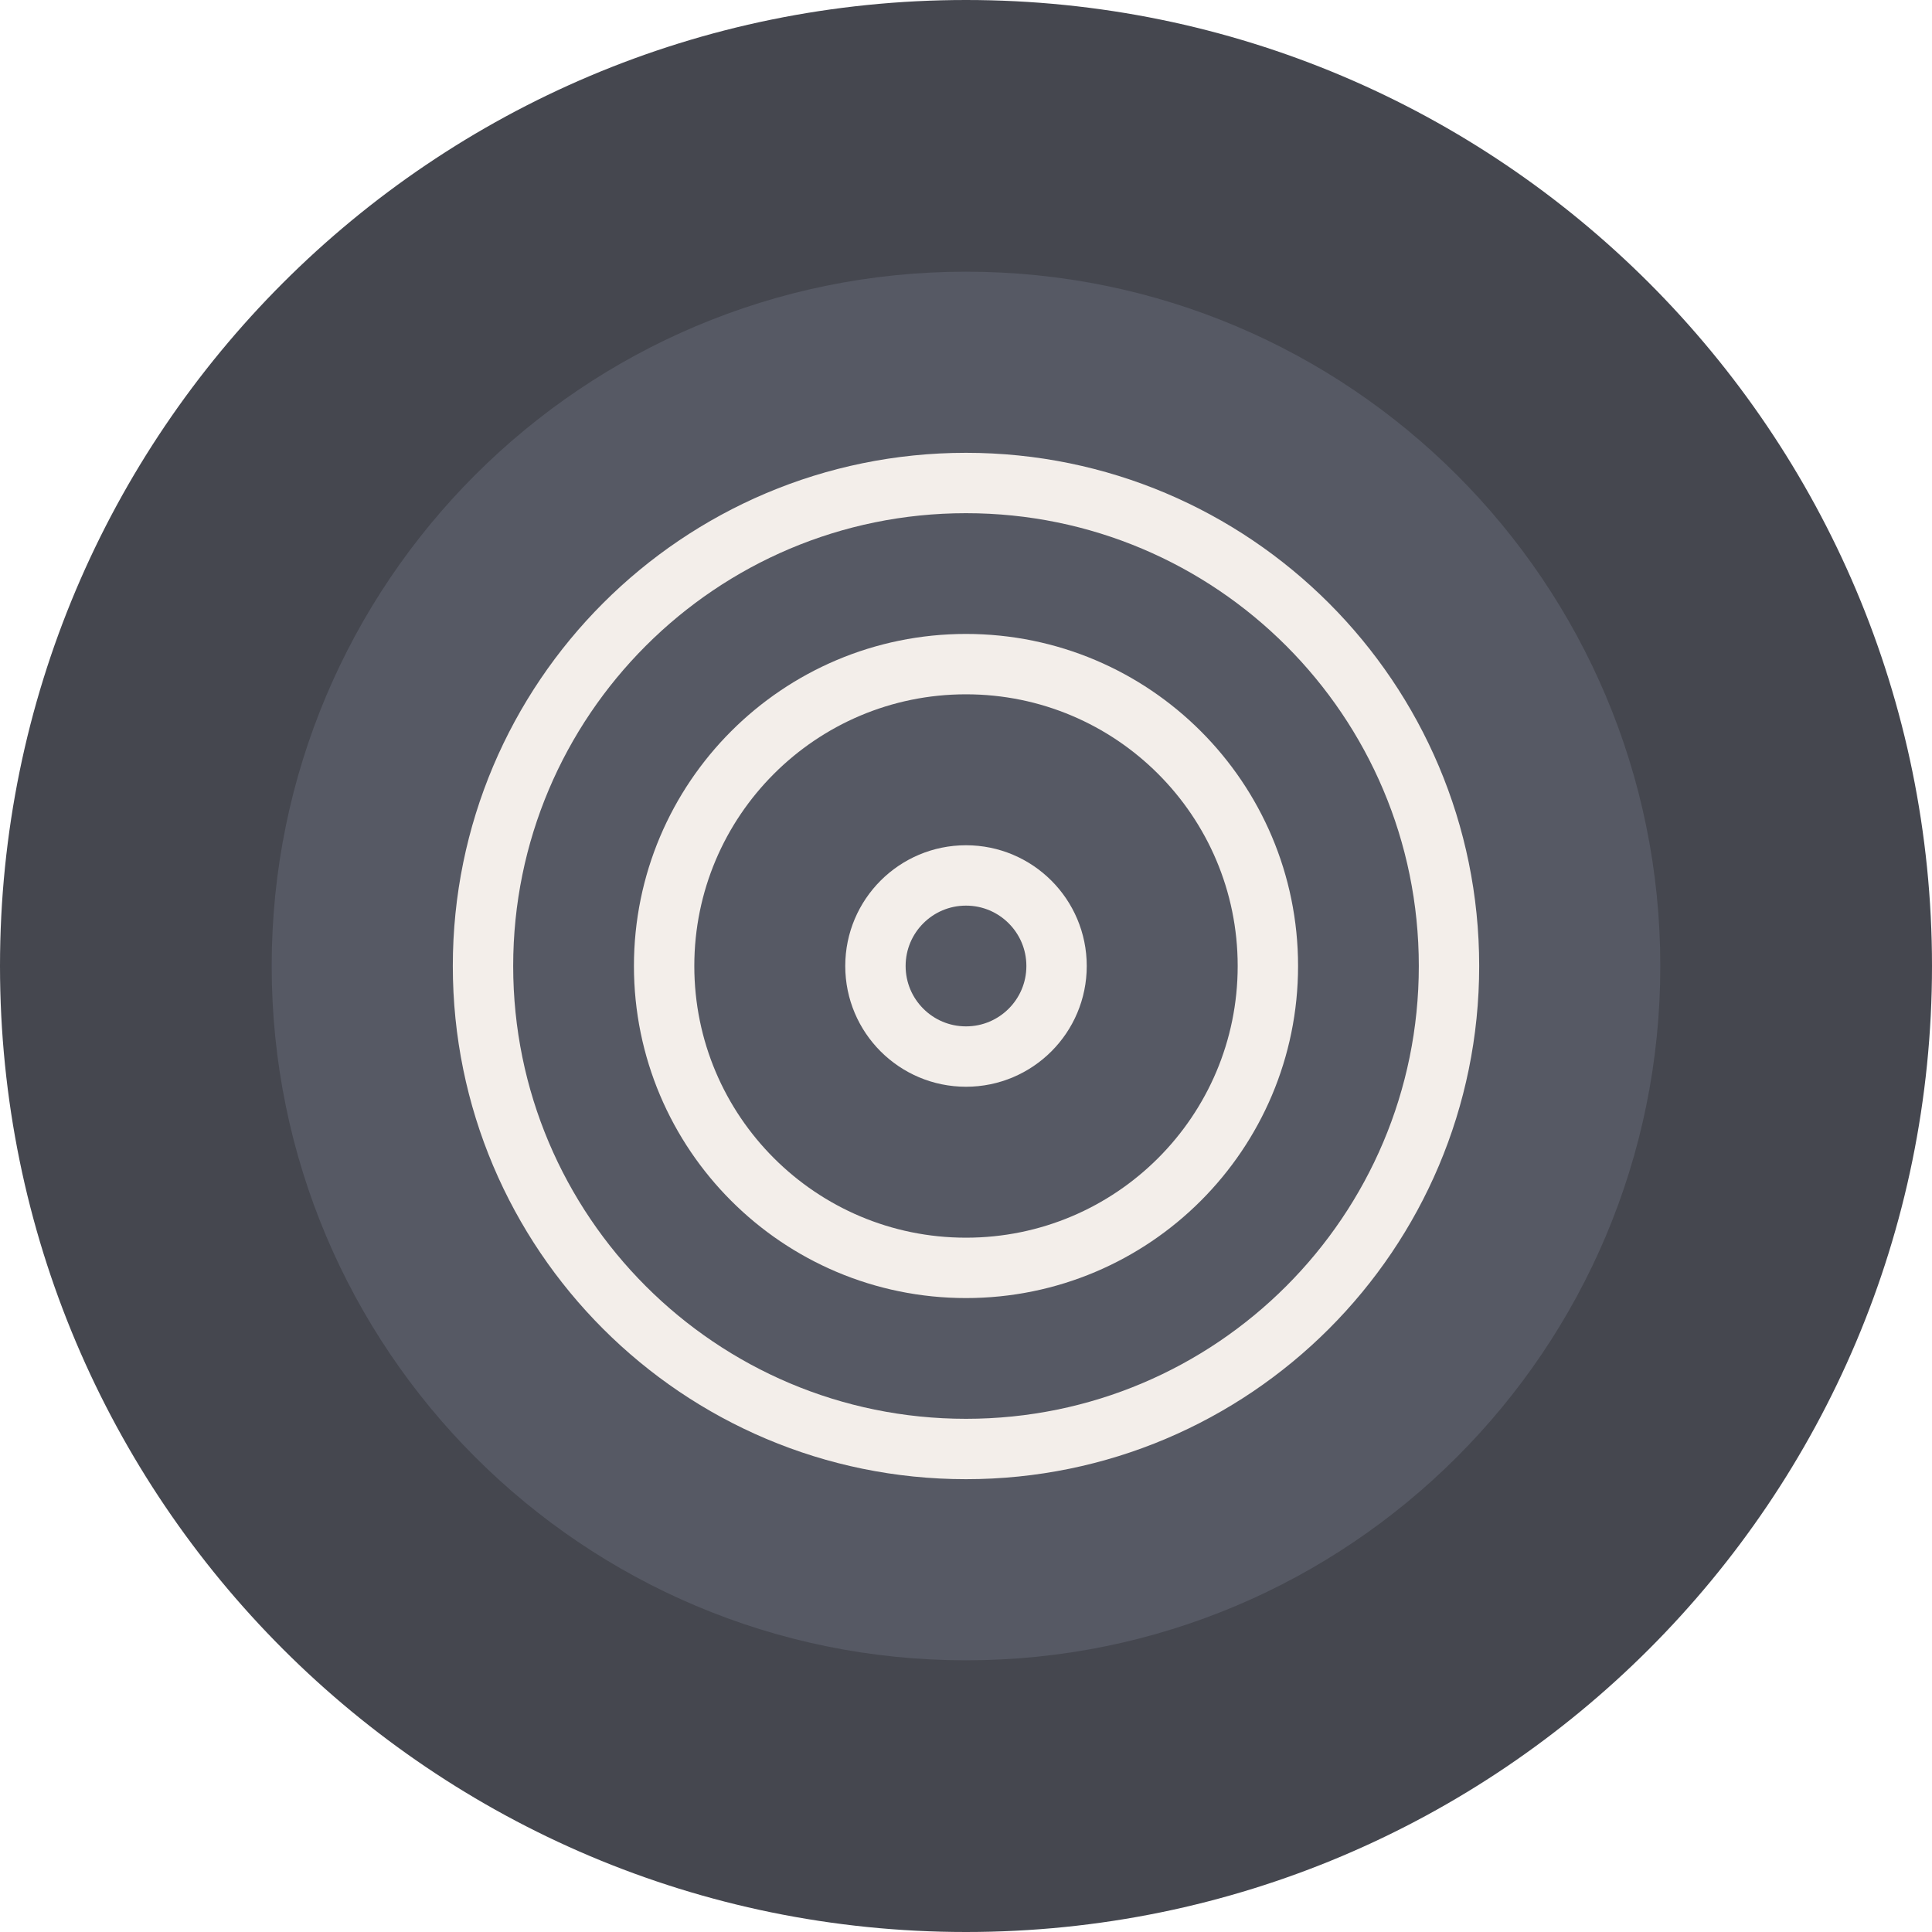
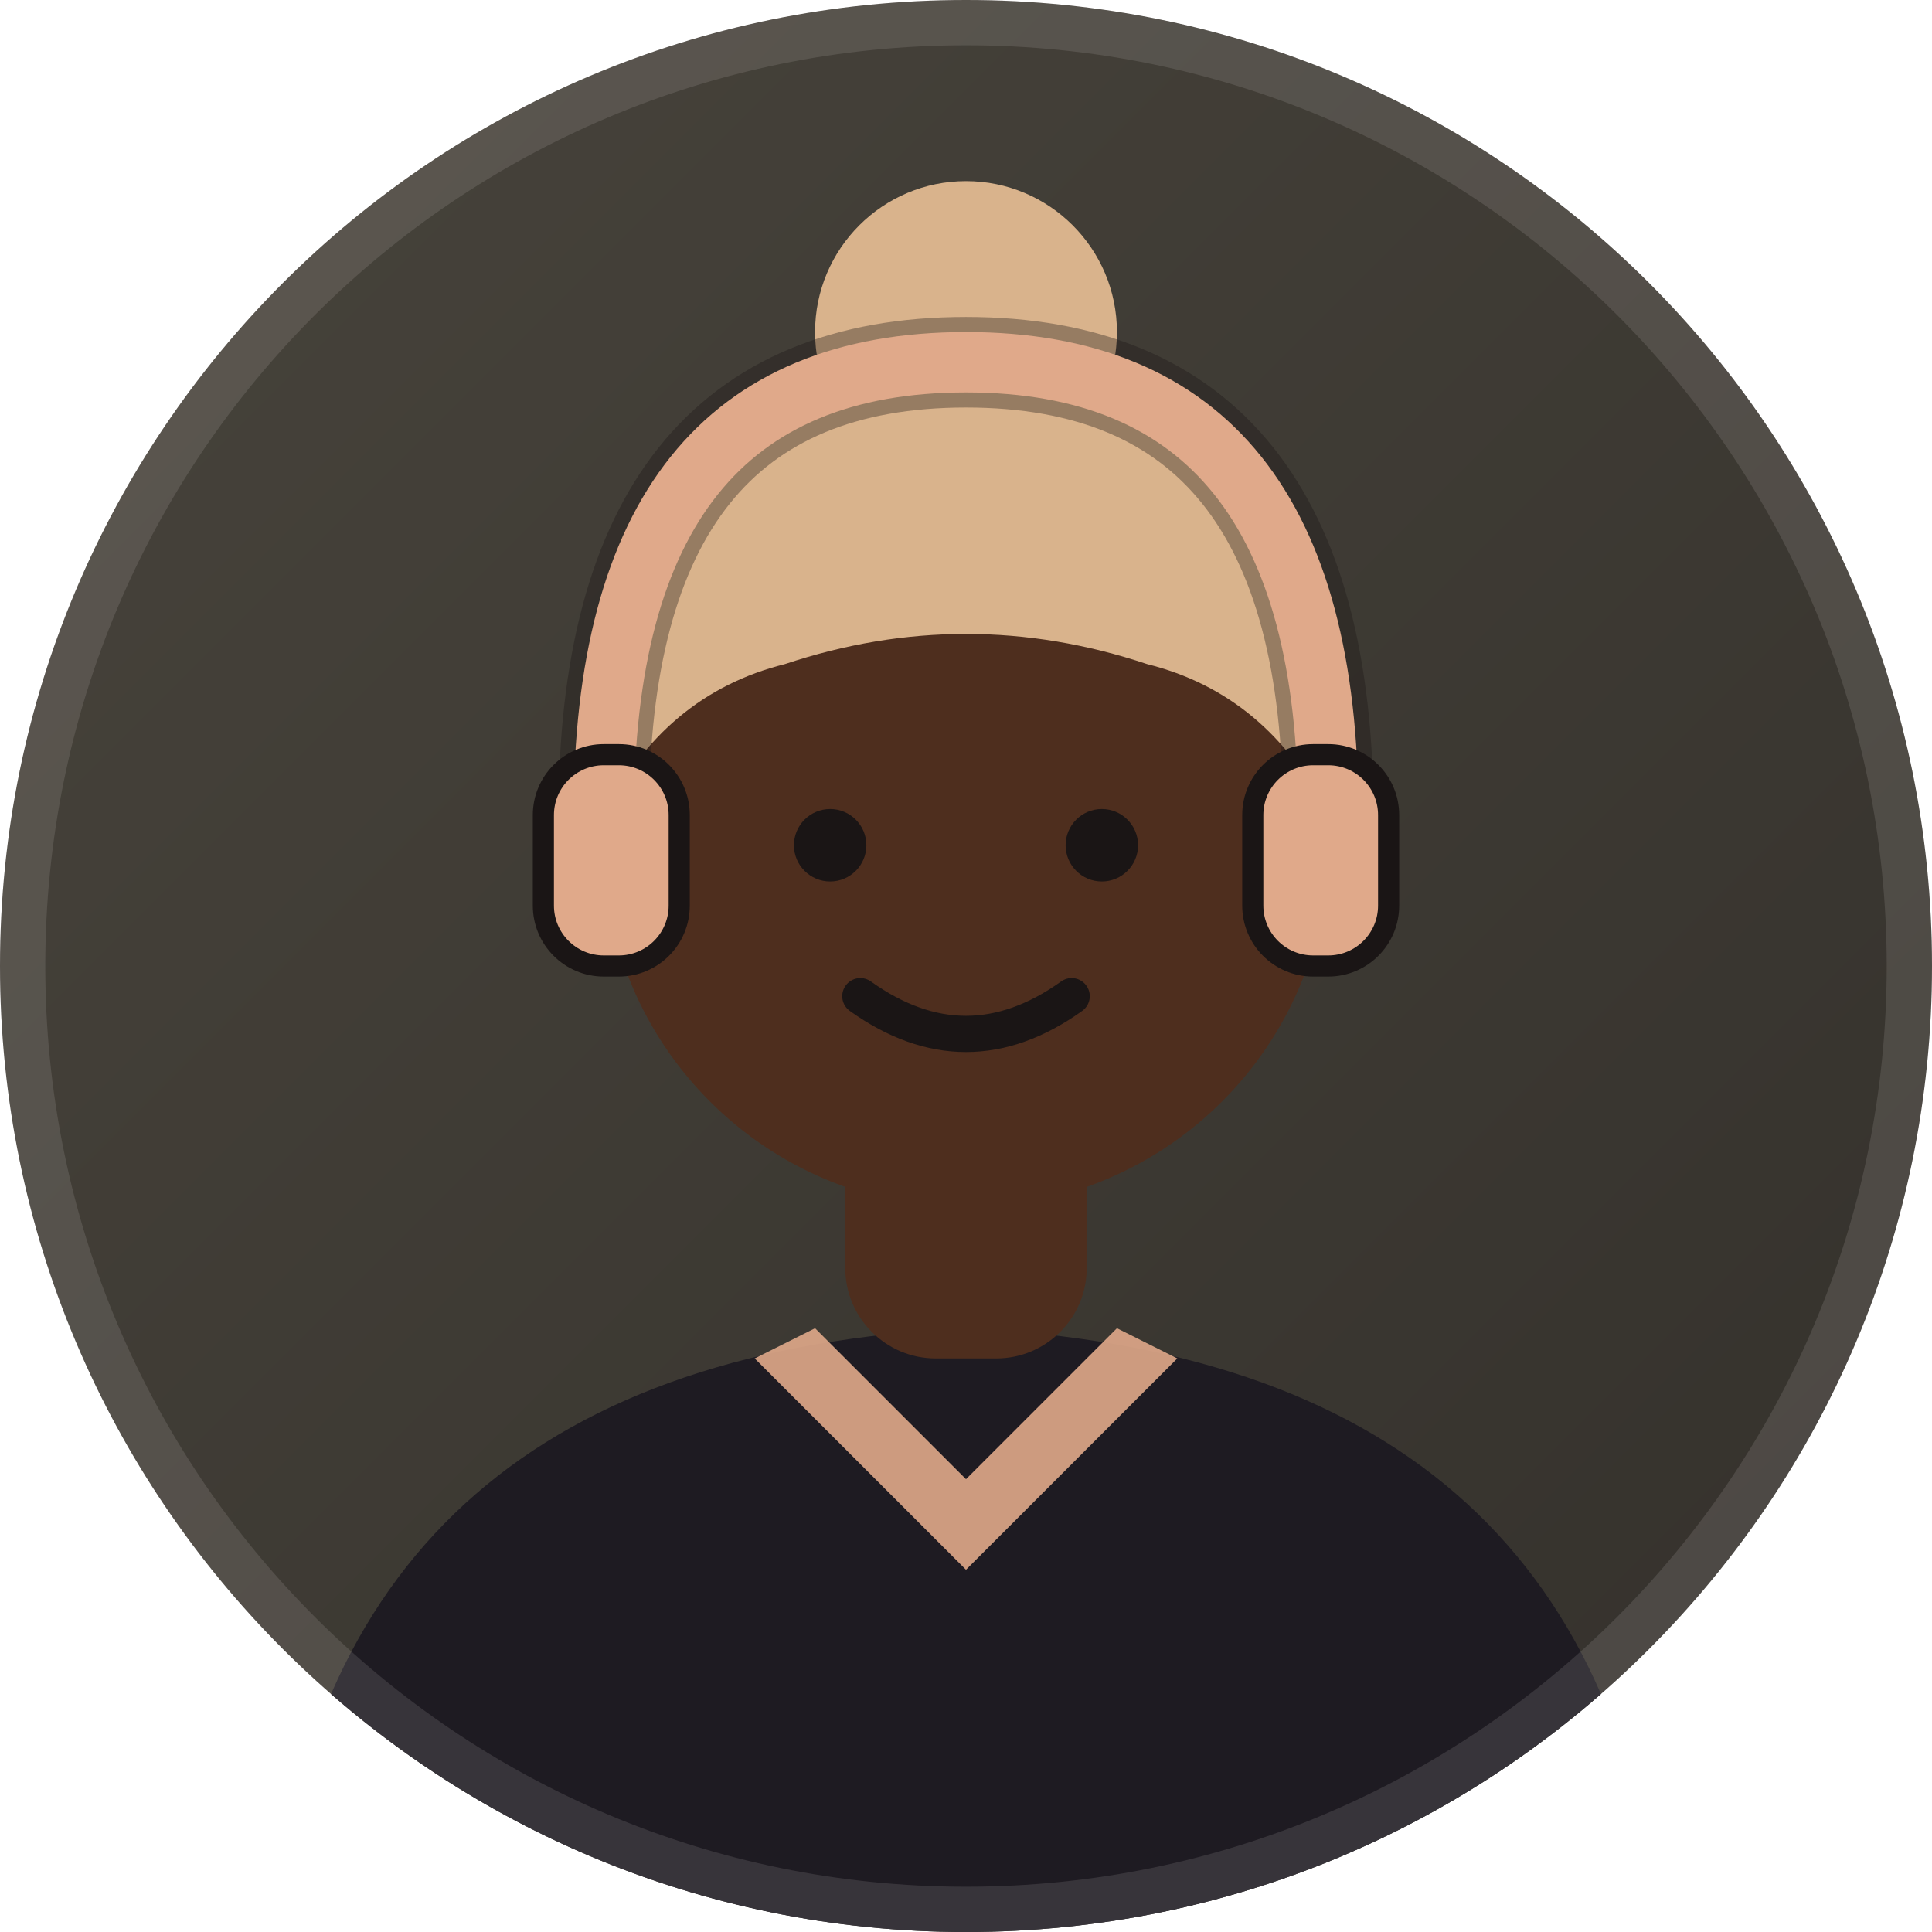
- <svg xmlns="http://www.w3.org/2000/svg" width="128" height="128" viewBox="0 0 128 128">
-   <circle cx="64" cy="64" r="64" fill="#45474F" />
-   <circle cx="64" cy="64" r="46" fill="#565964" />
-   <g fill="none" stroke="#F3EEEA" stroke-width="4" stroke-linecap="round" stroke-linejoin="round">
-     <circle cx="64" cy="64" r="32" />
-     <circle cx="64" cy="64" r="20" />
-     <circle cx="64" cy="64" r="6" />
+ <svg xmlns="http://www.w3.org/2000/svg" viewBox="0 0 128 128">
+   <defs>
+     <clipPath id="k12">
+       <circle cx="64" cy="64" r="64" />
+     </clipPath>
+     <linearGradient id="g12" x1="0" y1="0" x2="1" y2="1">
+       <stop offset="0" stop-color="#48443C" />
+       <stop offset="1" stop-color="#33302B" />
+     </linearGradient>
+   </defs>
+   <circle cx="64" cy="64" r="64" fill="url(#g12)" />
+   <g clip-path="url(#k12)">
+     <path d="M18 128 Q22 90 64 88 Q106 90 110 128 Z" fill="#1E1B22" />
+     <path d="M50 90 L64 104 L78 90 L74 88 L64 98 L54 88 Z" fill="#E0A98A" opacity="0.9" />
+     <rect x="56" y="70" width="16" height="20" rx="6" fill="#4E2E1E" />
+     <circle cx="64" cy="56" r="24" fill="#4E2E1E" />
+     <circle cx="64" cy="22" r="10" fill="#D9B38C" />
+     <path d="M40 54 Q40 22 64 22 Q88 22 88 54 Q84 46 76 44 Q64 40 52 44 Q44 46 40 54 Z" fill="#D9B38C" />
+     <path d="M40 54 Q40 24 64 24 Q88 24 88 54" fill="none" stroke="#1A1515" stroke-width="6" stroke-opacity="0.35" />
+     <path d="M40 54 Q40 24 64 24 Q88 24 88 54" fill="none" stroke="#E0A98A" stroke-width="4" />
+     <rect x="36" y="50" width="9" height="14" rx="4" fill="#E0A98A" stroke="#1A1515" stroke-width="1.4" />
+     <rect x="83" y="50" width="9" height="14" rx="4" fill="#E0A98A" stroke="#1A1515" stroke-width="1.4" />
+     <circle cx="55" cy="56" r="2.4" fill="#1A1515" />
+     <circle cx="73" cy="56" r="2.4" fill="#1A1515" />
+     <path d="M57 66 Q64 71 71 66" stroke="#1A1515" stroke-width="2.4" fill="none" stroke-linecap="round" />
+     <circle cx="64" cy="64" r="62.5" fill="none" stroke="#F3EEEA" stroke-opacity="0.12" stroke-width="3" />
  </g>
</svg>
